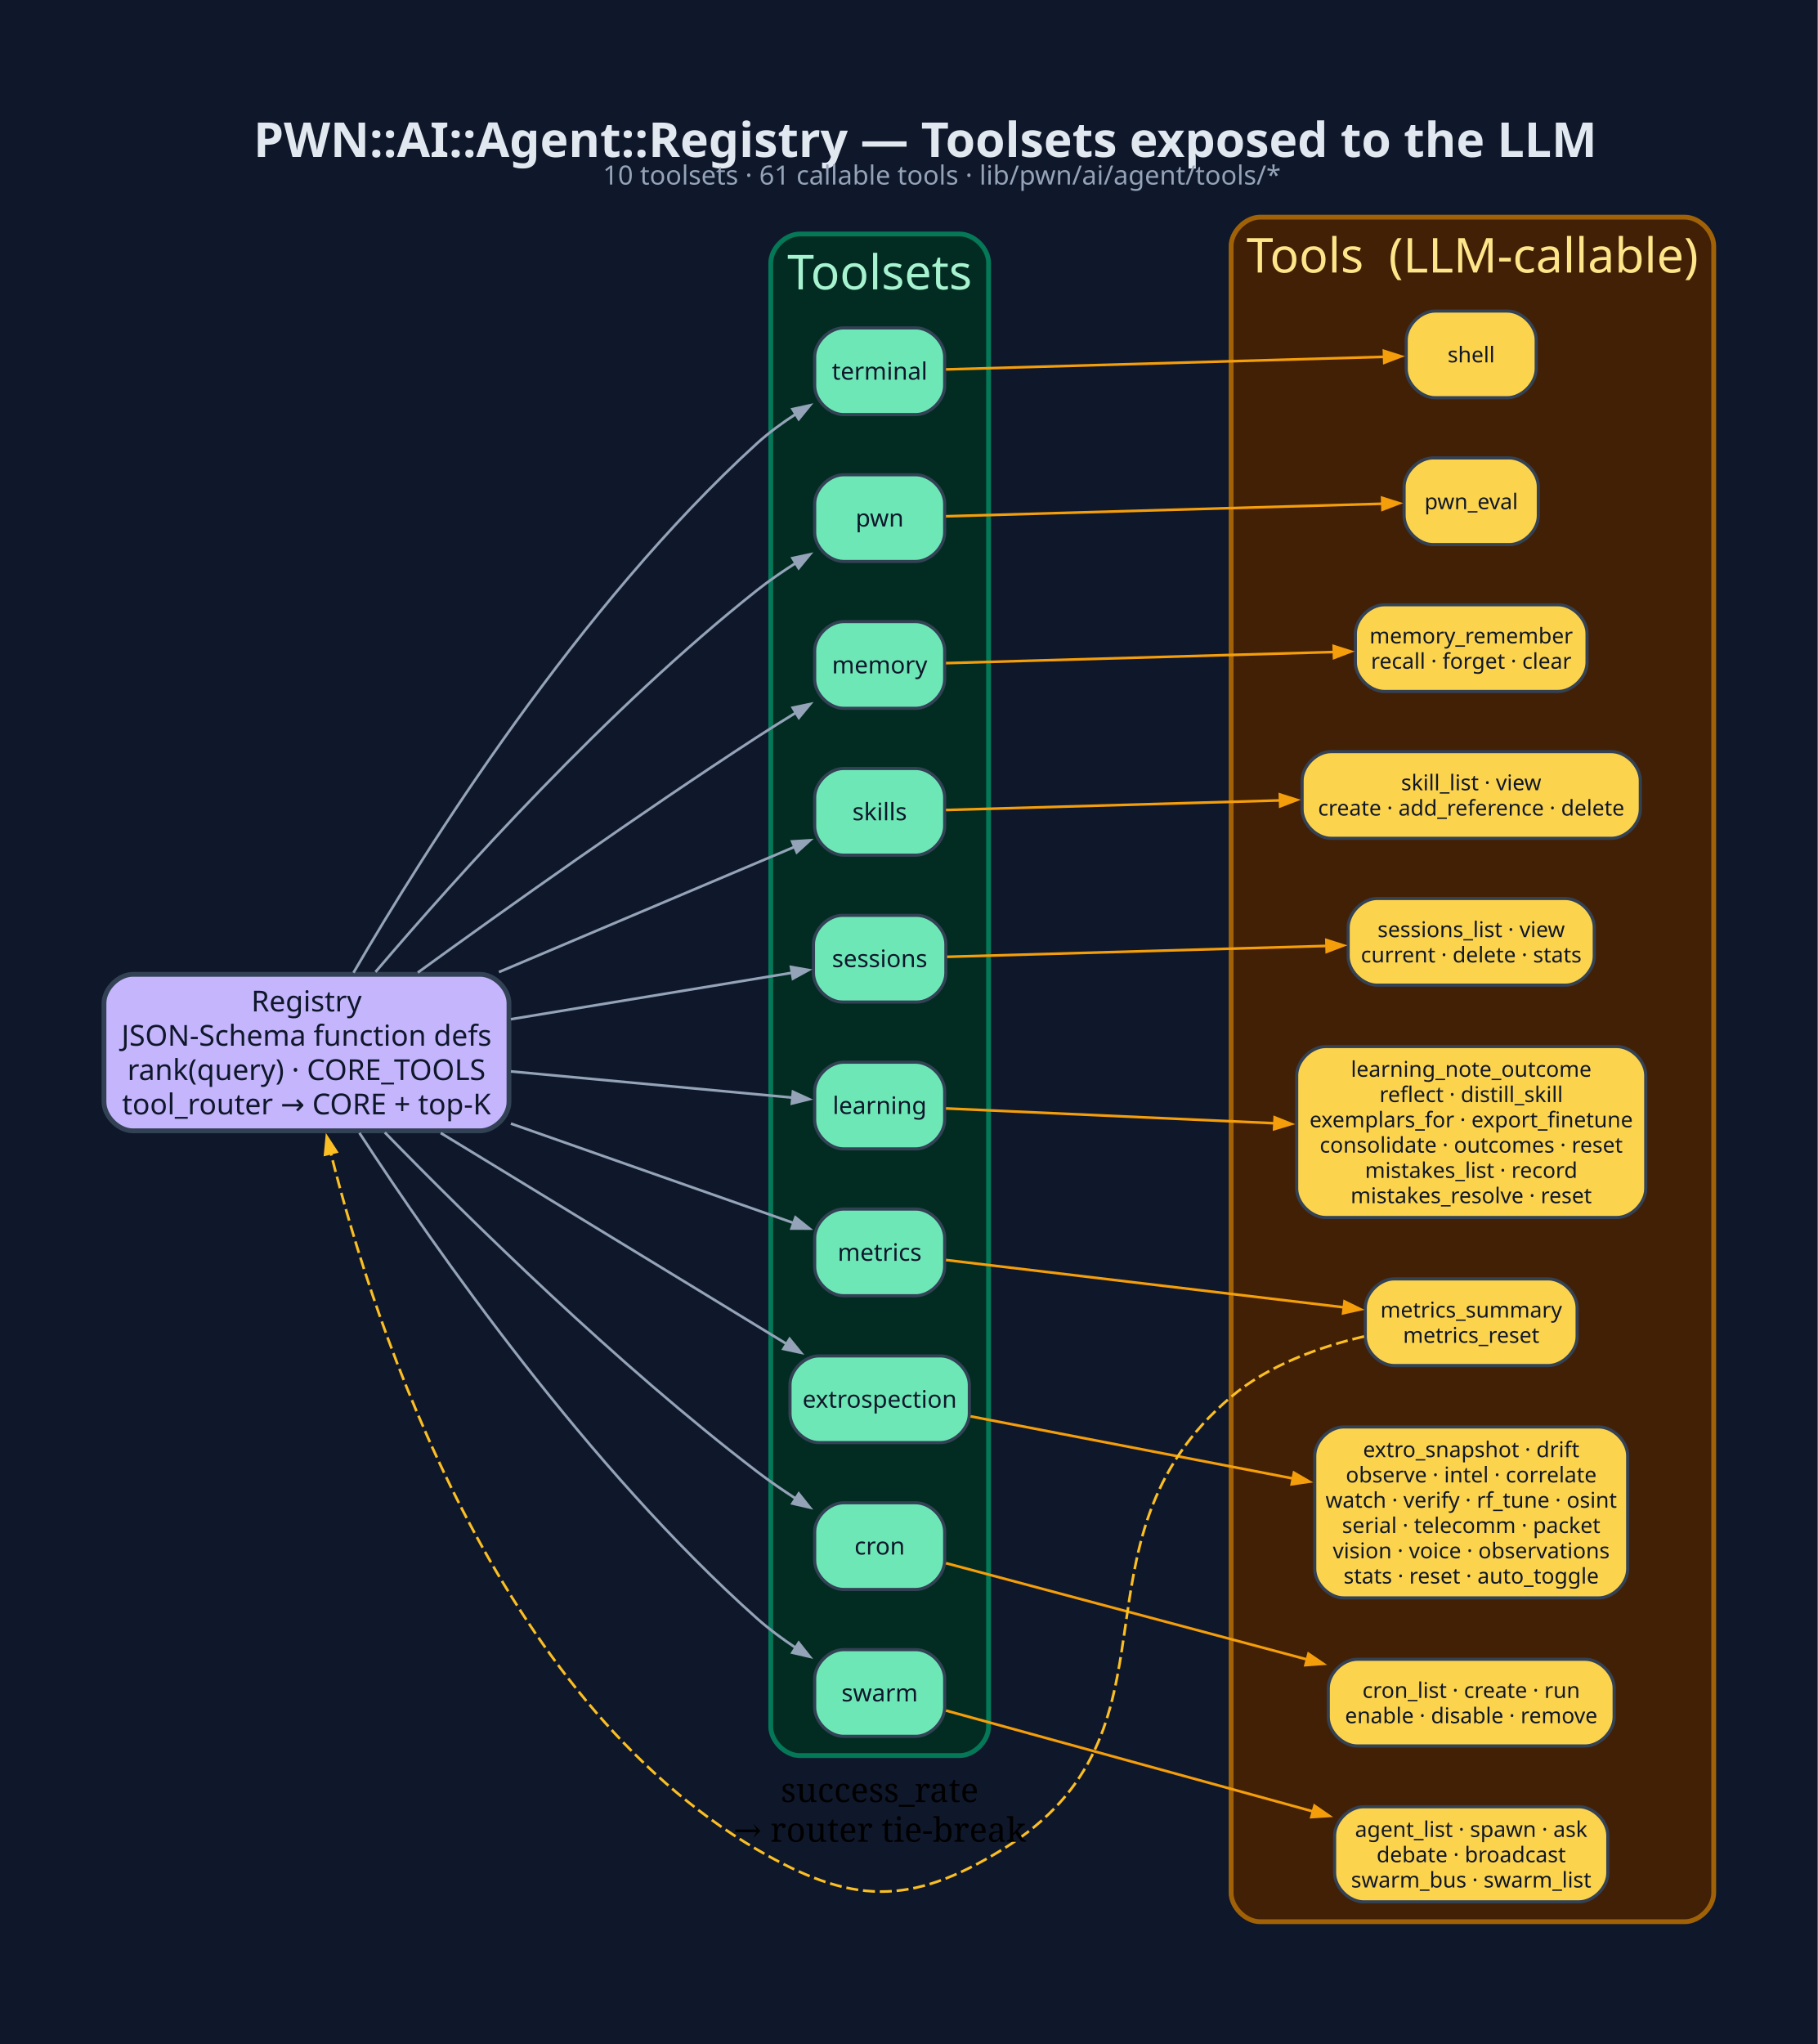
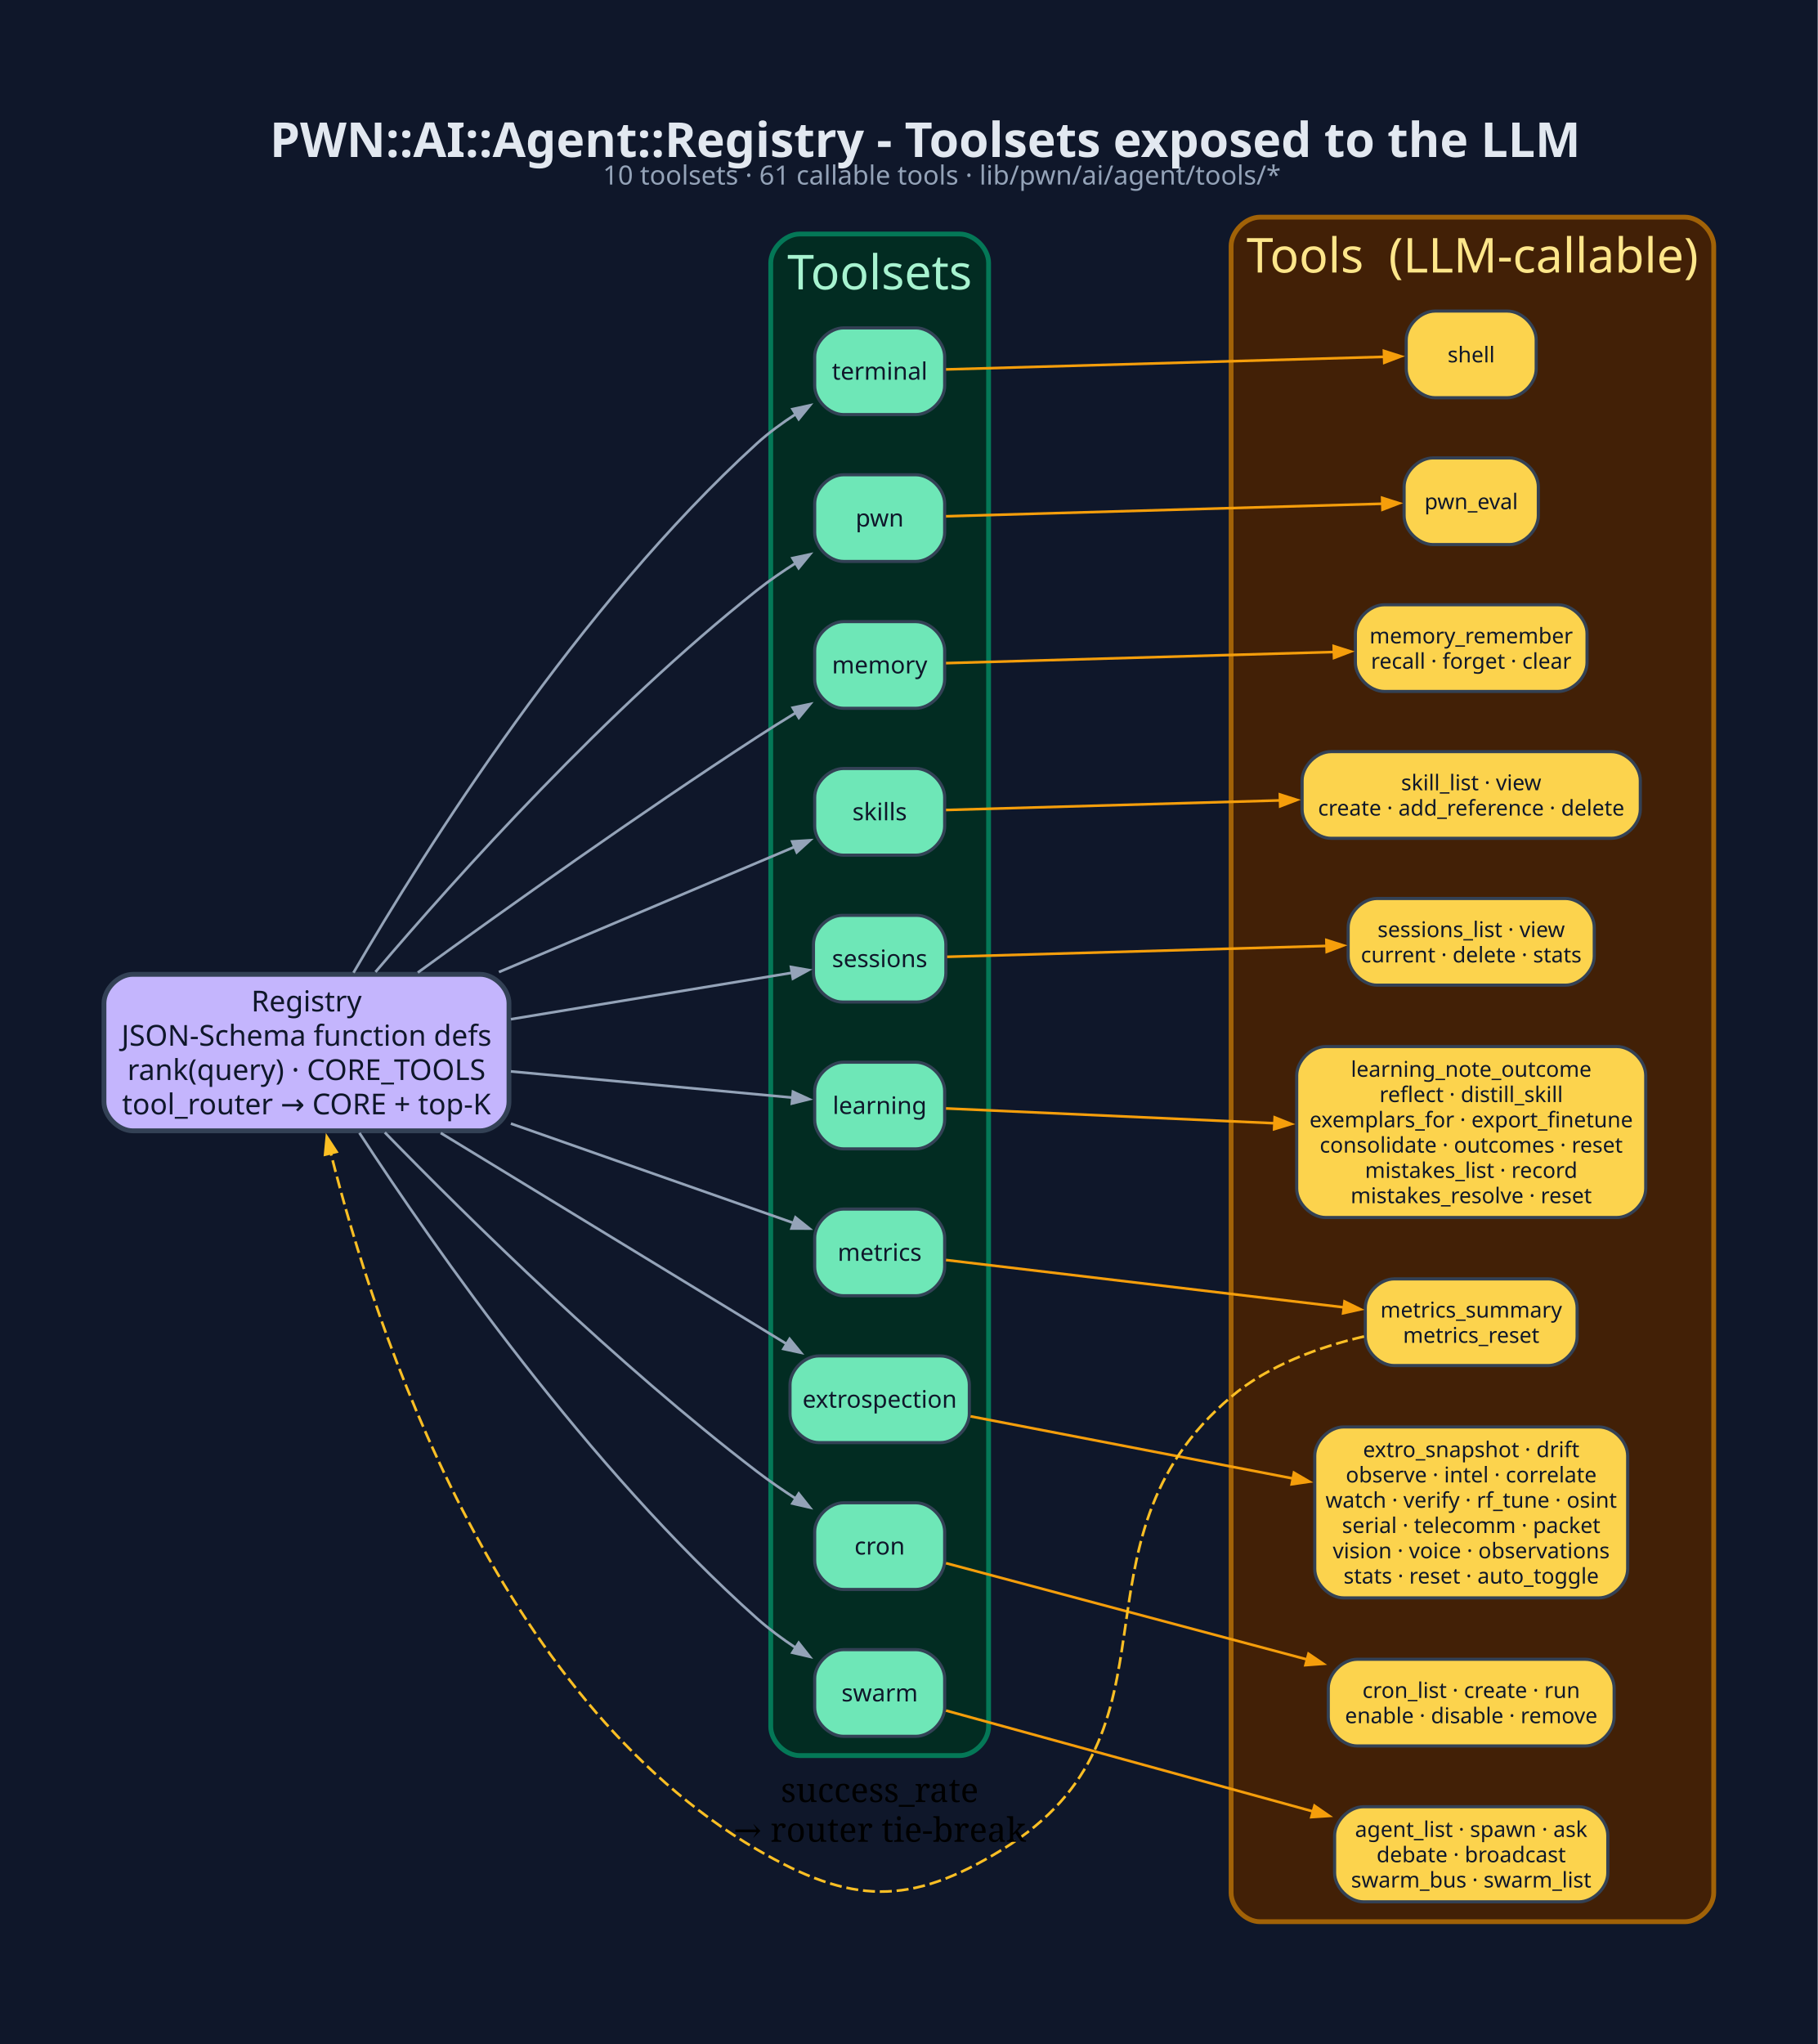
<svg xmlns="http://www.w3.org/2000/svg" width="755pt" height="849pt" viewBox="0.00 0.00 755.00 849.00">
  <g id="graph0" class="graph" transform="scale(1 1) rotate(0) translate(43.2 806.2)">
    <polygon fill="#0f172a" stroke="none" points="-43.2,43.2 -43.2,-806.2 711.95,-806.2 711.95,43.2 -43.2,43.2" />
-     <text xml:space="preserve" text-anchor="start" x="62.12" y="-741" font-family="sans-Serif" font-weight="bold" font-size="20.00" fill="#e2e8f0">PWN::AI::Agent::Registry — Toolsets exposed to the LLM</text>
+     <text xml:space="preserve" text-anchor="start" x="68.88" y="-741" font-family="sans-Serif" font-weight="bold" font-size="20.00" fill="#e2e8f0">PWN::AI::Agent::Registry - Toolsets exposed to the LLM</text>
    <text xml:space="preserve" text-anchor="start" x="207.25" y="-729.55" font-family="sans-Serif" font-size="11.00" fill="#94a3b8">10 toolsets · 61 callable tools · lib/pwn/ai/agent/tools/*</text>
    <g id="clust1" class="cluster">
      <path fill="#022c22" stroke="#047857" stroke-width="2" d="M289,-77C289,-77 355.5,-77 355.5,-77 361.5,-77 367.5,-83 367.5,-89 367.5,-89 367.5,-697 367.5,-697 367.5,-703 361.5,-709 355.5,-709 355.5,-709 289,-709 289,-709 283,-709 277,-703 277,-697 277,-697 277,-89 277,-89 277,-83 283,-77 289,-77" />
      <text xml:space="preserve" text-anchor="middle" x="322.25" y="-686" font-family="sans-Serif" font-size="20.00" fill="#a7f3d0">Toolsets</text>
    </g>
    <g id="clust2" class="cluster">
      <path fill="#422006" stroke="#a16207" stroke-width="2" d="M480.25,-8C480.25,-8 656.75,-8 656.75,-8 662.75,-8 668.75,-14 668.75,-20 668.75,-20 668.75,-704 668.75,-704 668.75,-710 662.75,-716 656.75,-716 656.75,-716 480.25,-716 480.25,-716 474.25,-716 468.25,-710 468.25,-704 468.25,-704 468.25,-20 468.25,-20 468.25,-14 474.25,-8 480.25,-8" />
      <text xml:space="preserve" text-anchor="middle" x="568.5" y="-693" font-family="sans-Serif" font-size="20.00" fill="#fde68a">Tools  (LLM-callable)</text>
    </g>
    <g id="node1" class="node">
      <path fill="#c4b5fd" stroke="#334155" stroke-width="2" d="M156.25,-401.5C156.25,-401.5 12,-401.5 12,-401.5 6,-401.5 0,-395.5 0,-389.5 0,-389.5 0,-348.5 0,-348.5 0,-342.5 6,-336.5 12,-336.5 12,-336.5 156.25,-336.5 156.25,-336.5 162.25,-336.5 168.25,-342.5 168.25,-348.5 168.25,-348.5 168.25,-389.5 168.25,-389.5 168.25,-395.5 162.25,-401.5 156.25,-401.5" />
      <text xml:space="preserve" text-anchor="middle" x="84.12" y="-386.1" font-family="sans-Serif" font-size="12.00" fill="#0f172a">Registry</text>
      <text xml:space="preserve" text-anchor="middle" x="84.12" y="-371.85" font-family="sans-Serif" font-size="12.00" fill="#0f172a">JSON-Schema function defs</text>
      <text xml:space="preserve" text-anchor="middle" x="84.12" y="-357.6" font-family="sans-Serif" font-size="12.00" fill="#0f172a">rank(query) · CORE_TOOLS</text>
      <text xml:space="preserve" text-anchor="middle" x="84.12" y="-343.35" font-family="sans-Serif" font-size="12.00" fill="#0f172a">tool_router → CORE + top-K</text>
    </g>
    <g id="node2" class="node">
      <path fill="#6ee7b7" stroke="#334155" stroke-width="1.3" d="M337.25,-670C337.25,-670 307.25,-670 307.25,-670 301.25,-670 295.25,-664 295.25,-658 295.25,-658 295.25,-646 295.25,-646 295.25,-640 301.25,-634 307.25,-634 307.25,-634 337.25,-634 337.25,-634 343.25,-634 349.25,-640 349.25,-646 349.25,-646 349.25,-658 349.25,-658 349.25,-664 343.25,-670 337.25,-670" />
      <text xml:space="preserve" text-anchor="middle" x="322.25" y="-648.5" font-family="sans-Serif" font-size="10.00" fill="#0f172a">terminal</text>
    </g>
    <g id="edge1" class="edge">
      <path fill="none" stroke="#94a3b8" stroke-width="1.1" d="M103.65,-402.17C133.71,-453.86 197.26,-554.64 271.25,-622 276.15,-626.46 281.8,-630.59 287.51,-634.28" />
      <polygon fill="#94a3b8" stroke="#94a3b8" stroke-width="1.1" points="286.05,-636.26 293.3,-637.84 288.62,-632.09 286.05,-636.26" />
    </g>
    <g id="node3" class="node">
      <path fill="#6ee7b7" stroke="#334155" stroke-width="1.3" d="M337.25,-609C337.25,-609 307.25,-609 307.25,-609 301.25,-609 295.25,-603 295.25,-597 295.25,-597 295.25,-585 295.25,-585 295.25,-579 301.25,-573 307.25,-573 307.25,-573 337.25,-573 337.25,-573 343.25,-573 349.25,-579 349.25,-585 349.25,-585 349.25,-597 349.25,-597 349.25,-603 343.25,-609 337.25,-609" />
      <text xml:space="preserve" text-anchor="middle" x="322.25" y="-587.5" font-family="sans-Serif" font-size="10.00" fill="#0f172a">pwn</text>
    </g>
    <g id="edge2" class="edge">
      <path fill="none" stroke="#94a3b8" stroke-width="1.1" d="M112.79,-402.48C147.27,-442.97 209.24,-511.8 271.25,-561 276.32,-565.03 281.99,-568.91 287.62,-572.48" />
      <polygon fill="#94a3b8" stroke="#94a3b8" stroke-width="1.1" points="286.04,-574.38 293.29,-575.94 288.59,-570.2 286.04,-574.38" />
    </g>
    <g id="node4" class="node">
      <path fill="#6ee7b7" stroke="#334155" stroke-width="1.3" d="M337.25,-548C337.25,-548 307.25,-548 307.25,-548 301.25,-548 295.25,-542 295.25,-536 295.25,-536 295.25,-524 295.25,-524 295.25,-518 301.25,-512 307.25,-512 307.25,-512 337.25,-512 337.25,-512 343.25,-512 349.25,-518 349.25,-524 349.25,-524 349.25,-536 349.25,-536 349.25,-542 343.25,-548 337.25,-548" />
      <text xml:space="preserve" text-anchor="middle" x="322.25" y="-526.5" font-family="sans-Serif" font-size="10.00" fill="#0f172a">memory</text>
    </g>
    <g id="edge3" class="edge">
      <path fill="none" stroke="#94a3b8" stroke-width="1.1" d="M130.38,-402.24C167.68,-429.3 222.23,-468.1 271.25,-500 276.44,-503.38 282.01,-506.86 287.47,-510.19" />
      <polygon fill="#94a3b8" stroke="#94a3b8" stroke-width="1.1" points="286.14,-512.25 293.39,-513.77 288.67,-508.05 286.14,-512.25" />
    </g>
    <g id="node5" class="node">
      <path fill="#6ee7b7" stroke="#334155" stroke-width="1.3" d="M337.25,-487C337.25,-487 307.25,-487 307.25,-487 301.25,-487 295.25,-481 295.25,-475 295.25,-475 295.25,-463 295.25,-463 295.25,-457 301.25,-451 307.25,-451 307.25,-451 337.25,-451 337.25,-451 343.25,-451 349.25,-457 349.25,-463 349.25,-463 349.25,-475 349.25,-475 349.25,-481 343.25,-487 337.25,-487" />
      <text xml:space="preserve" text-anchor="middle" x="322.25" y="-465.5" font-family="sans-Serif" font-size="10.00" fill="#0f172a">skills</text>
    </g>
    <g id="edge4" class="edge">
      <path fill="none" stroke="#94a3b8" stroke-width="1.1" d="M164.08,-402.44C205.85,-420.13 254.99,-440.94 287.06,-454.52" />
      <polygon fill="#94a3b8" stroke="#94a3b8" stroke-width="1.1" points="285.9,-456.69 293.3,-457.16 287.81,-452.18 285.9,-456.69" />
    </g>
    <g id="node6" class="node">
      <path fill="#6ee7b7" stroke="#334155" stroke-width="1.3" d="M337.75,-426C337.75,-426 306.75,-426 306.75,-426 300.75,-426 294.75,-420 294.75,-414 294.75,-414 294.75,-402 294.75,-402 294.75,-396 300.75,-390 306.75,-390 306.75,-390 337.75,-390 337.75,-390 343.75,-390 349.75,-396 349.75,-402 349.75,-402 349.75,-414 349.75,-414 349.75,-420 343.75,-426 337.75,-426" />
      <text xml:space="preserve" text-anchor="middle" x="322.25" y="-404.5" font-family="sans-Serif" font-size="10.00" fill="#0f172a">sessions</text>
    </g>
    <g id="edge5" class="edge">
      <path fill="none" stroke="#94a3b8" stroke-width="1.1" d="M169.04,-382.86C209.27,-389.5 255.28,-397.1 286.09,-402.19" />
      <polygon fill="#94a3b8" stroke="#94a3b8" stroke-width="1.1" points="285.41,-404.56 292.71,-403.29 286.21,-399.73 285.41,-404.56" />
    </g>
    <g id="node7" class="node">
      <path fill="#6ee7b7" stroke="#334155" stroke-width="1.3" d="M337.25,-365C337.25,-365 307.25,-365 307.25,-365 301.25,-365 295.25,-359 295.25,-353 295.25,-353 295.25,-341 295.25,-341 295.25,-335 301.25,-329 307.25,-329 307.25,-329 337.25,-329 337.25,-329 343.25,-329 349.25,-335 349.25,-341 349.25,-341 349.25,-353 349.25,-353 349.25,-359 343.25,-365 337.25,-365" />
      <text xml:space="preserve" text-anchor="middle" x="322.25" y="-343.5" font-family="sans-Serif" font-size="10.00" fill="#0f172a">learning</text>
    </g>
    <g id="edge6" class="edge">
      <path fill="none" stroke="#94a3b8" stroke-width="1.1" d="M169.04,-361.18C209.39,-357.42 255.56,-353.12 286.37,-350.25" />
      <polygon fill="#94a3b8" stroke="#94a3b8" stroke-width="1.1" points="286.23,-352.72 292.97,-349.63 285.78,-347.84 286.23,-352.72" />
    </g>
    <g id="node8" class="node">
      <path fill="#6ee7b7" stroke="#334155" stroke-width="1.3" d="M337.25,-304C337.25,-304 307.25,-304 307.25,-304 301.25,-304 295.25,-298 295.25,-292 295.25,-292 295.25,-280 295.25,-280 295.25,-274 301.25,-268 307.25,-268 307.25,-268 337.25,-268 337.25,-268 343.25,-268 349.25,-274 349.25,-280 349.25,-280 349.25,-292 349.25,-292 349.25,-298 343.25,-304 337.25,-304" />
      <text xml:space="preserve" text-anchor="middle" x="322.25" y="-282.5" font-family="sans-Serif" font-size="10.00" fill="#0f172a">metrics</text>
    </g>
    <g id="edge7" class="edge">
      <path fill="none" stroke="#94a3b8" stroke-width="1.1" d="M169.04,-339.5C209.56,-325.26 255.95,-308.95 286.76,-298.12" />
      <polygon fill="#94a3b8" stroke="#94a3b8" stroke-width="1.1" points="287.27,-300.54 293.06,-295.91 285.64,-295.92 287.27,-300.54" />
    </g>
    <g id="node9" class="node">
      <path fill="#6ee7b7" stroke="#334155" stroke-width="1.3" d="M347.5,-243C347.5,-243 297,-243 297,-243 291,-243 285,-237 285,-231 285,-231 285,-219 285,-219 285,-213 291,-207 297,-207 297,-207 347.5,-207 347.5,-207 353.5,-207 359.5,-213 359.5,-219 359.5,-219 359.5,-231 359.5,-231 359.5,-237 353.5,-243 347.5,-243" />
      <text xml:space="preserve" text-anchor="middle" x="322.25" y="-221.5" font-family="sans-Serif" font-size="10.00" fill="#0f172a">extrospection</text>
    </g>
    <g id="edge8" class="edge">
      <path fill="none" stroke="#94a3b8" stroke-width="1.1" d="M139.89,-335.6C184.14,-308.62 245.23,-271.36 283.99,-247.73" />
      <polygon fill="#94a3b8" stroke="#94a3b8" stroke-width="1.1" points="284.83,-250.08 289.53,-244.34 282.28,-245.9 284.83,-250.08" />
    </g>
    <g id="node10" class="node">
      <path fill="#6ee7b7" stroke="#334155" stroke-width="1.3" d="M337.25,-182C337.25,-182 307.25,-182 307.25,-182 301.25,-182 295.25,-176 295.25,-170 295.25,-170 295.25,-158 295.25,-158 295.25,-152 301.25,-146 307.25,-146 307.25,-146 337.25,-146 337.25,-146 343.25,-146 349.25,-152 349.25,-158 349.25,-158 349.25,-170 349.25,-170 349.25,-176 343.25,-182 337.25,-182" />
      <text xml:space="preserve" text-anchor="middle" x="322.25" y="-160.5" font-family="sans-Serif" font-size="10.00" fill="#0f172a">cron</text>
    </g>
    <g id="edge9" class="edge">
      <path fill="none" stroke="#94a3b8" stroke-width="1.1" d="M116.67,-335.82C152.36,-299.19 213.12,-239.5 271.25,-195 276.38,-191.07 282.03,-187.19 287.63,-183.57" />
      <polygon fill="#94a3b8" stroke="#94a3b8" stroke-width="1.1" points="288.63,-185.84 293.24,-180.04 286.01,-181.7 288.63,-185.84" />
    </g>
    <g id="node11" class="node">
      <path fill="#6ee7b7" stroke="#334155" stroke-width="1.3" d="M337.25,-121C337.25,-121 307.25,-121 307.25,-121 301.25,-121 295.25,-115 295.25,-109 295.25,-109 295.25,-97 295.25,-97 295.25,-91 301.25,-85 307.25,-85 307.25,-85 337.25,-85 337.25,-85 343.25,-85 349.25,-91 349.25,-97 349.25,-97 349.25,-109 349.25,-109 349.25,-115 343.25,-121 337.25,-121" />
      <text xml:space="preserve" text-anchor="middle" x="322.25" y="-99.5" font-family="sans-Serif" font-size="10.00" fill="#0f172a">swarm</text>
    </g>
    <g id="edge10" class="edge">
      <path fill="none" stroke="#94a3b8" stroke-width="1.1" d="M106.11,-335.64C137.71,-287.19 201.31,-196.33 271.25,-134 276.18,-129.6 281.81,-125.45 287.48,-121.7" />
      <polygon fill="#94a3b8" stroke="#94a3b8" stroke-width="1.1" points="288.61,-123.88 293.21,-118.06 285.99,-119.74 288.61,-123.88" />
    </g>
    <g id="node12" class="node">
      <path fill="#fcd34d" stroke="#334155" stroke-width="1.3" d="M583,-677C583,-677 553,-677 553,-677 547,-677 541,-671 541,-665 541,-665 541,-653 541,-653 541,-647 547,-641 553,-641 553,-641 583,-641 583,-641 589,-641 595,-647 595,-653 595,-653 595,-665 595,-665 595,-671 589,-677 583,-677" />
      <text xml:space="preserve" text-anchor="middle" x="568" y="-655.7" font-family="sans-Serif" font-size="9.00" fill="#0f172a">shell</text>
    </g>
    <g id="edge11" class="edge">
      <path fill="none" stroke="#f59e0b" stroke-width="1.1" d="M349.8,-652.76C394.03,-654.03 482.8,-656.58 532.06,-658" />
      <polygon fill="#f59e0b" stroke="#f59e0b" stroke-width="1.1" points="531.75,-660.44 538.82,-658.19 531.89,-655.54 531.75,-660.44" />
    </g>
    <g id="node13" class="node">
      <path fill="#fcd34d" stroke="#334155" stroke-width="1.3" d="M583.88,-616C583.88,-616 552.12,-616 552.12,-616 546.12,-616 540.12,-610 540.12,-604 540.12,-604 540.12,-592 540.12,-592 540.12,-586 546.12,-580 552.12,-580 552.12,-580 583.88,-580 583.88,-580 589.88,-580 595.88,-586 595.88,-592 595.88,-592 595.88,-604 595.88,-604 595.88,-610 589.88,-616 583.88,-616" />
      <text xml:space="preserve" text-anchor="middle" x="568" y="-594.7" font-family="sans-Serif" font-size="9.00" fill="#0f172a">pwn_eval</text>
    </g>
    <g id="edge12" class="edge">
      <path fill="none" stroke="#f59e0b" stroke-width="1.1" d="M349.8,-591.76C393.8,-593.03 481.87,-595.56 531.28,-596.97" />
      <polygon fill="#f59e0b" stroke="#f59e0b" stroke-width="1.1" points="531.01,-599.42 538.07,-597.17 531.15,-594.52 531.01,-599.42" />
    </g>
    <g id="node14" class="node">
      <path fill="#fcd34d" stroke="#334155" stroke-width="1.3" d="M604.12,-555C604.12,-555 531.88,-555 531.88,-555 525.88,-555 519.88,-549 519.88,-543 519.88,-543 519.88,-531 519.88,-531 519.88,-525 525.88,-519 531.88,-519 531.88,-519 604.12,-519 604.12,-519 610.12,-519 616.12,-525 616.12,-531 616.12,-531 616.12,-543 616.12,-543 616.12,-549 610.12,-555 604.12,-555" />
      <text xml:space="preserve" text-anchor="middle" x="568" y="-538.95" font-family="sans-Serif" font-size="9.00" fill="#0f172a">memory_remember</text>
      <text xml:space="preserve" text-anchor="middle" x="568" y="-528.45" font-family="sans-Serif" font-size="9.00" fill="#0f172a">recall · forget · clear</text>
    </g>
    <g id="edge13" class="edge">
      <path fill="none" stroke="#f59e0b" stroke-width="1.1" d="M349.8,-530.76C388.29,-531.87 460.51,-533.94 511.07,-535.39" />
      <polygon fill="#f59e0b" stroke="#f59e0b" stroke-width="1.1" points="510.88,-537.84 517.95,-535.59 511.02,-532.94 510.88,-537.84" />
    </g>
    <g id="node15" class="node">
      <path fill="#fcd34d" stroke="#334155" stroke-width="1.3" d="M626.25,-494C626.25,-494 509.75,-494 509.75,-494 503.75,-494 497.75,-488 497.75,-482 497.75,-482 497.75,-470 497.75,-470 497.75,-464 503.75,-458 509.75,-458 509.75,-458 626.25,-458 626.25,-458 632.25,-458 638.25,-464 638.25,-470 638.25,-470 638.25,-482 638.25,-482 638.25,-488 632.25,-494 626.25,-494" />
      <text xml:space="preserve" text-anchor="middle" x="568" y="-477.95" font-family="sans-Serif" font-size="9.00" fill="#0f172a">skill_list · view</text>
      <text xml:space="preserve" text-anchor="middle" x="568" y="-467.45" font-family="sans-Serif" font-size="9.00" fill="#0f172a">create · add_reference · delete</text>
    </g>
    <g id="edge14" class="edge">
      <path fill="none" stroke="#f59e0b" stroke-width="1.1" d="M349.8,-469.76C382.92,-470.71 440.99,-472.38 488.77,-473.75" />
      <polygon fill="#f59e0b" stroke="#f59e0b" stroke-width="1.1" points="488.52,-476.2 495.59,-473.95 488.66,-471.3 488.52,-476.2" />
    </g>
    <g id="node16" class="node">
      <path fill="#fcd34d" stroke="#334155" stroke-width="1.3" d="M607.12,-433C607.12,-433 528.88,-433 528.88,-433 522.88,-433 516.88,-427 516.88,-421 516.88,-421 516.88,-409 516.88,-409 516.88,-403 522.88,-397 528.88,-397 528.88,-397 607.12,-397 607.12,-397 613.12,-397 619.12,-403 619.12,-409 619.12,-409 619.12,-421 619.12,-421 619.12,-427 613.12,-433 607.12,-433" />
      <text xml:space="preserve" text-anchor="middle" x="568" y="-416.95" font-family="sans-Serif" font-size="9.00" fill="#0f172a">sessions_list · view</text>
      <text xml:space="preserve" text-anchor="middle" x="568" y="-406.45" font-family="sans-Serif" font-size="9.00" fill="#0f172a">current · delete · stats</text>
    </g>
    <g id="edge15" class="edge">
      <path fill="none" stroke="#f59e0b" stroke-width="1.1" d="M350.27,-408.78C388.11,-409.86 457.9,-411.87 508.07,-413.31" />
      <polygon fill="#f59e0b" stroke="#f59e0b" stroke-width="1.1" points="507.84,-415.75 514.91,-413.5 507.98,-410.85 507.84,-415.75" />
    </g>
    <g id="node17" class="node">
      <path fill="#fcd34d" stroke="#334155" stroke-width="1.3" d="M628.5,-371.5C628.5,-371.5 507.5,-371.5 507.5,-371.5 501.5,-371.5 495.5,-365.5 495.5,-359.5 495.5,-359.5 495.5,-312.5 495.5,-312.5 495.5,-306.5 501.5,-300.5 507.5,-300.5 507.5,-300.5 628.5,-300.5 628.5,-300.5 634.5,-300.5 640.5,-306.5 640.5,-312.5 640.5,-312.5 640.5,-359.5 640.5,-359.5 640.5,-365.5 634.5,-371.5 628.5,-371.5" />
      <text xml:space="preserve" text-anchor="middle" x="568" y="-358.95" font-family="sans-Serif" font-size="9.00" fill="#0f172a">learning_note_outcome</text>
      <text xml:space="preserve" text-anchor="middle" x="568" y="-348.45" font-family="sans-Serif" font-size="9.00" fill="#0f172a">reflect · distill_skill</text>
      <text xml:space="preserve" text-anchor="middle" x="568" y="-337.95" font-family="sans-Serif" font-size="9.00" fill="#0f172a">exemplars_for · export_finetune</text>
      <text xml:space="preserve" text-anchor="middle" x="568" y="-327.45" font-family="sans-Serif" font-size="9.00" fill="#0f172a">consolidate · outcomes · reset</text>
      <text xml:space="preserve" text-anchor="middle" x="568" y="-316.95" font-family="sans-Serif" font-size="9.00" fill="#0f172a">mistakes_list · record</text>
      <text xml:space="preserve" text-anchor="middle" x="568" y="-306.45" font-family="sans-Serif" font-size="9.00" fill="#0f172a">mistakes_resolve · reset</text>
    </g>
    <g id="edge16" class="edge">
      <path fill="none" stroke="#f59e0b" stroke-width="1.1" d="M349.8,-345.8C382.39,-344.33 439.16,-341.77 486.49,-339.63" />
      <polygon fill="#f59e0b" stroke="#f59e0b" stroke-width="1.1" points="486.36,-342.09 493.24,-339.33 486.14,-337.2 486.36,-342.09" />
    </g>
    <g id="node18" class="node">
      <path fill="#fcd34d" stroke="#334155" stroke-width="1.3" d="M600,-275C600,-275 536,-275 536,-275 530,-275 524,-269 524,-263 524,-263 524,-251 524,-251 524,-245 530,-239 536,-239 536,-239 600,-239 600,-239 606,-239 612,-245 612,-251 612,-251 612,-263 612,-263 612,-269 606,-275 600,-275" />
      <text xml:space="preserve" text-anchor="middle" x="568" y="-258.95" font-family="sans-Serif" font-size="9.00" fill="#0f172a">metrics_summary</text>
      <text xml:space="preserve" text-anchor="middle" x="568" y="-248.45" font-family="sans-Serif" font-size="9.00" fill="#0f172a">metrics_reset</text>
    </g>
    <g id="edge17" class="edge">
      <path fill="none" stroke="#f59e0b" stroke-width="1.1" d="M349.8,-282.84C389.34,-278.14 464.47,-269.2 515.15,-263.17" />
      <polygon fill="#f59e0b" stroke="#f59e0b" stroke-width="1.1" points="515.38,-265.61 522.04,-262.35 514.8,-260.74 515.38,-265.61" />
    </g>
    <g id="node19" class="node">
      <path fill="#fcd34d" stroke="#334155" stroke-width="1.3" d="M621,-213.5C621,-213.5 515,-213.5 515,-213.5 509,-213.5 503,-207.5 503,-201.5 503,-201.5 503,-154.5 503,-154.5 503,-148.5 509,-142.5 515,-142.5 515,-142.5 621,-142.5 621,-142.5 627,-142.5 633,-148.5 633,-154.5 633,-154.5 633,-201.5 633,-201.5 633,-207.5 627,-213.5 621,-213.5" />
      <text xml:space="preserve" text-anchor="middle" x="568" y="-200.95" font-family="sans-Serif" font-size="9.00" fill="#0f172a">extro_snapshot · drift</text>
      <text xml:space="preserve" text-anchor="middle" x="568" y="-190.45" font-family="sans-Serif" font-size="9.00" fill="#0f172a">observe · intel · correlate</text>
      <text xml:space="preserve" text-anchor="middle" x="568" y="-179.95" font-family="sans-Serif" font-size="9.00" fill="#0f172a">watch · verify · rf_tune · osint</text>
      <text xml:space="preserve" text-anchor="middle" x="568" y="-169.45" font-family="sans-Serif" font-size="9.00" fill="#0f172a">serial · telecomm · packet</text>
      <text xml:space="preserve" text-anchor="middle" x="568" y="-158.95" font-family="sans-Serif" font-size="9.00" fill="#0f172a">vision · voice · observations</text>
      <text xml:space="preserve" text-anchor="middle" x="568" y="-148.45" font-family="sans-Serif" font-size="9.00" fill="#0f172a">stats · reset · auto_toggle</text>
    </g>
    <g id="edge18" class="edge">
      <path fill="none" stroke="#f59e0b" stroke-width="1.1" d="M360.01,-217.91C395.36,-211.09 449.82,-200.6 494,-192.08" />
      <polygon fill="#f59e0b" stroke="#f59e0b" stroke-width="1.1" points="494.36,-194.5 500.77,-190.77 493.43,-189.69 494.36,-194.5" />
    </g>
    <g id="node20" class="node">
      <path fill="#fcd34d" stroke="#334155" stroke-width="1.3" d="M615.38,-117C615.38,-117 520.62,-117 520.62,-117 514.62,-117 508.62,-111 508.62,-105 508.62,-105 508.62,-93 508.62,-93 508.62,-87 514.62,-81 520.62,-81 520.62,-81 615.38,-81 615.38,-81 621.38,-81 627.38,-87 627.38,-93 627.38,-93 627.38,-105 627.38,-105 627.38,-111 621.38,-117 615.38,-117" />
      <text xml:space="preserve" text-anchor="middle" x="568" y="-100.95" font-family="sans-Serif" font-size="9.00" fill="#0f172a">cron_list · create · run</text>
      <text xml:space="preserve" text-anchor="middle" x="568" y="-90.45" font-family="sans-Serif" font-size="9.00" fill="#0f172a">enable · disable · remove</text>
    </g>
    <g id="edge19" class="edge">
      <path fill="none" stroke="#f59e0b" stroke-width="1.1" d="M349.8,-156.92C385.57,-147.38 450.45,-130.08 500.02,-116.86" />
      <polygon fill="#f59e0b" stroke="#f59e0b" stroke-width="1.1" points="500.41,-119.29 506.54,-115.12 499.14,-114.56 500.41,-119.29" />
    </g>
    <g id="node21" class="node">
      <path fill="#fcd34d" stroke="#334155" stroke-width="1.3" d="M612.75,-55.75C612.75,-55.75 523.25,-55.75 523.25,-55.75 517.25,-55.75 511.25,-49.75 511.25,-43.75 511.25,-43.75 511.25,-28.25 511.25,-28.25 511.25,-22.25 517.25,-16.25 523.25,-16.25 523.25,-16.25 612.75,-16.25 612.75,-16.25 618.75,-16.25 624.75,-22.25 624.75,-28.25 624.75,-28.25 624.75,-43.75 624.75,-43.75 624.75,-49.75 618.75,-55.75 612.75,-55.75" />
      <text xml:space="preserve" text-anchor="middle" x="568" y="-43.2" font-family="sans-Serif" font-size="9.00" fill="#0f172a">agent_list · spawn · ask</text>
      <text xml:space="preserve" text-anchor="middle" x="568" y="-32.7" font-family="sans-Serif" font-size="9.00" fill="#0f172a">debate · broadcast</text>
      <text xml:space="preserve" text-anchor="middle" x="568" y="-22.2" font-family="sans-Serif" font-size="9.00" fill="#0f172a">swarm_bus · swarm_list</text>
    </g>
    <g id="edge20" class="edge">
      <path fill="none" stroke="#f59e0b" stroke-width="1.1" d="M349.8,-95.7C386.15,-85.71 452.58,-67.45 502.44,-53.75" />
      <polygon fill="#f59e0b" stroke="#f59e0b" stroke-width="1.1" points="502.9,-56.16 509,-51.94 501.6,-51.44 502.9,-56.16" />
    </g>
    <g id="edge21" class="edge">
      <path fill="none" stroke="#fbbf24" stroke-width="1.1" stroke-dasharray="5,2" d="M523.48,-251.08C504.79,-246.72 483.73,-239.14 468.25,-226 396.86,-165.44 452.99,-87.05 373.25,-38 334.64,-14.25 310.38,-15.11 271.25,-38 162.89,-101.38 112.76,-253.6 94.18,-327.43" />
      <polygon fill="#fbbf24" stroke="#fbbf24" stroke-width="1.1" points="91.86,-326.61 92.57,-333.99 96.62,-327.78 91.86,-326.61" />
      <text xml:space="preserve" text-anchor="middle" x="322.25" y="-57.7" font-family="serif" font-size="14.00">success_rate</text>
      <text xml:space="preserve" text-anchor="middle" x="322.25" y="-41.2" font-family="serif" font-size="14.00">→ router tie-break</text>
    </g>
  </g>
</svg>
